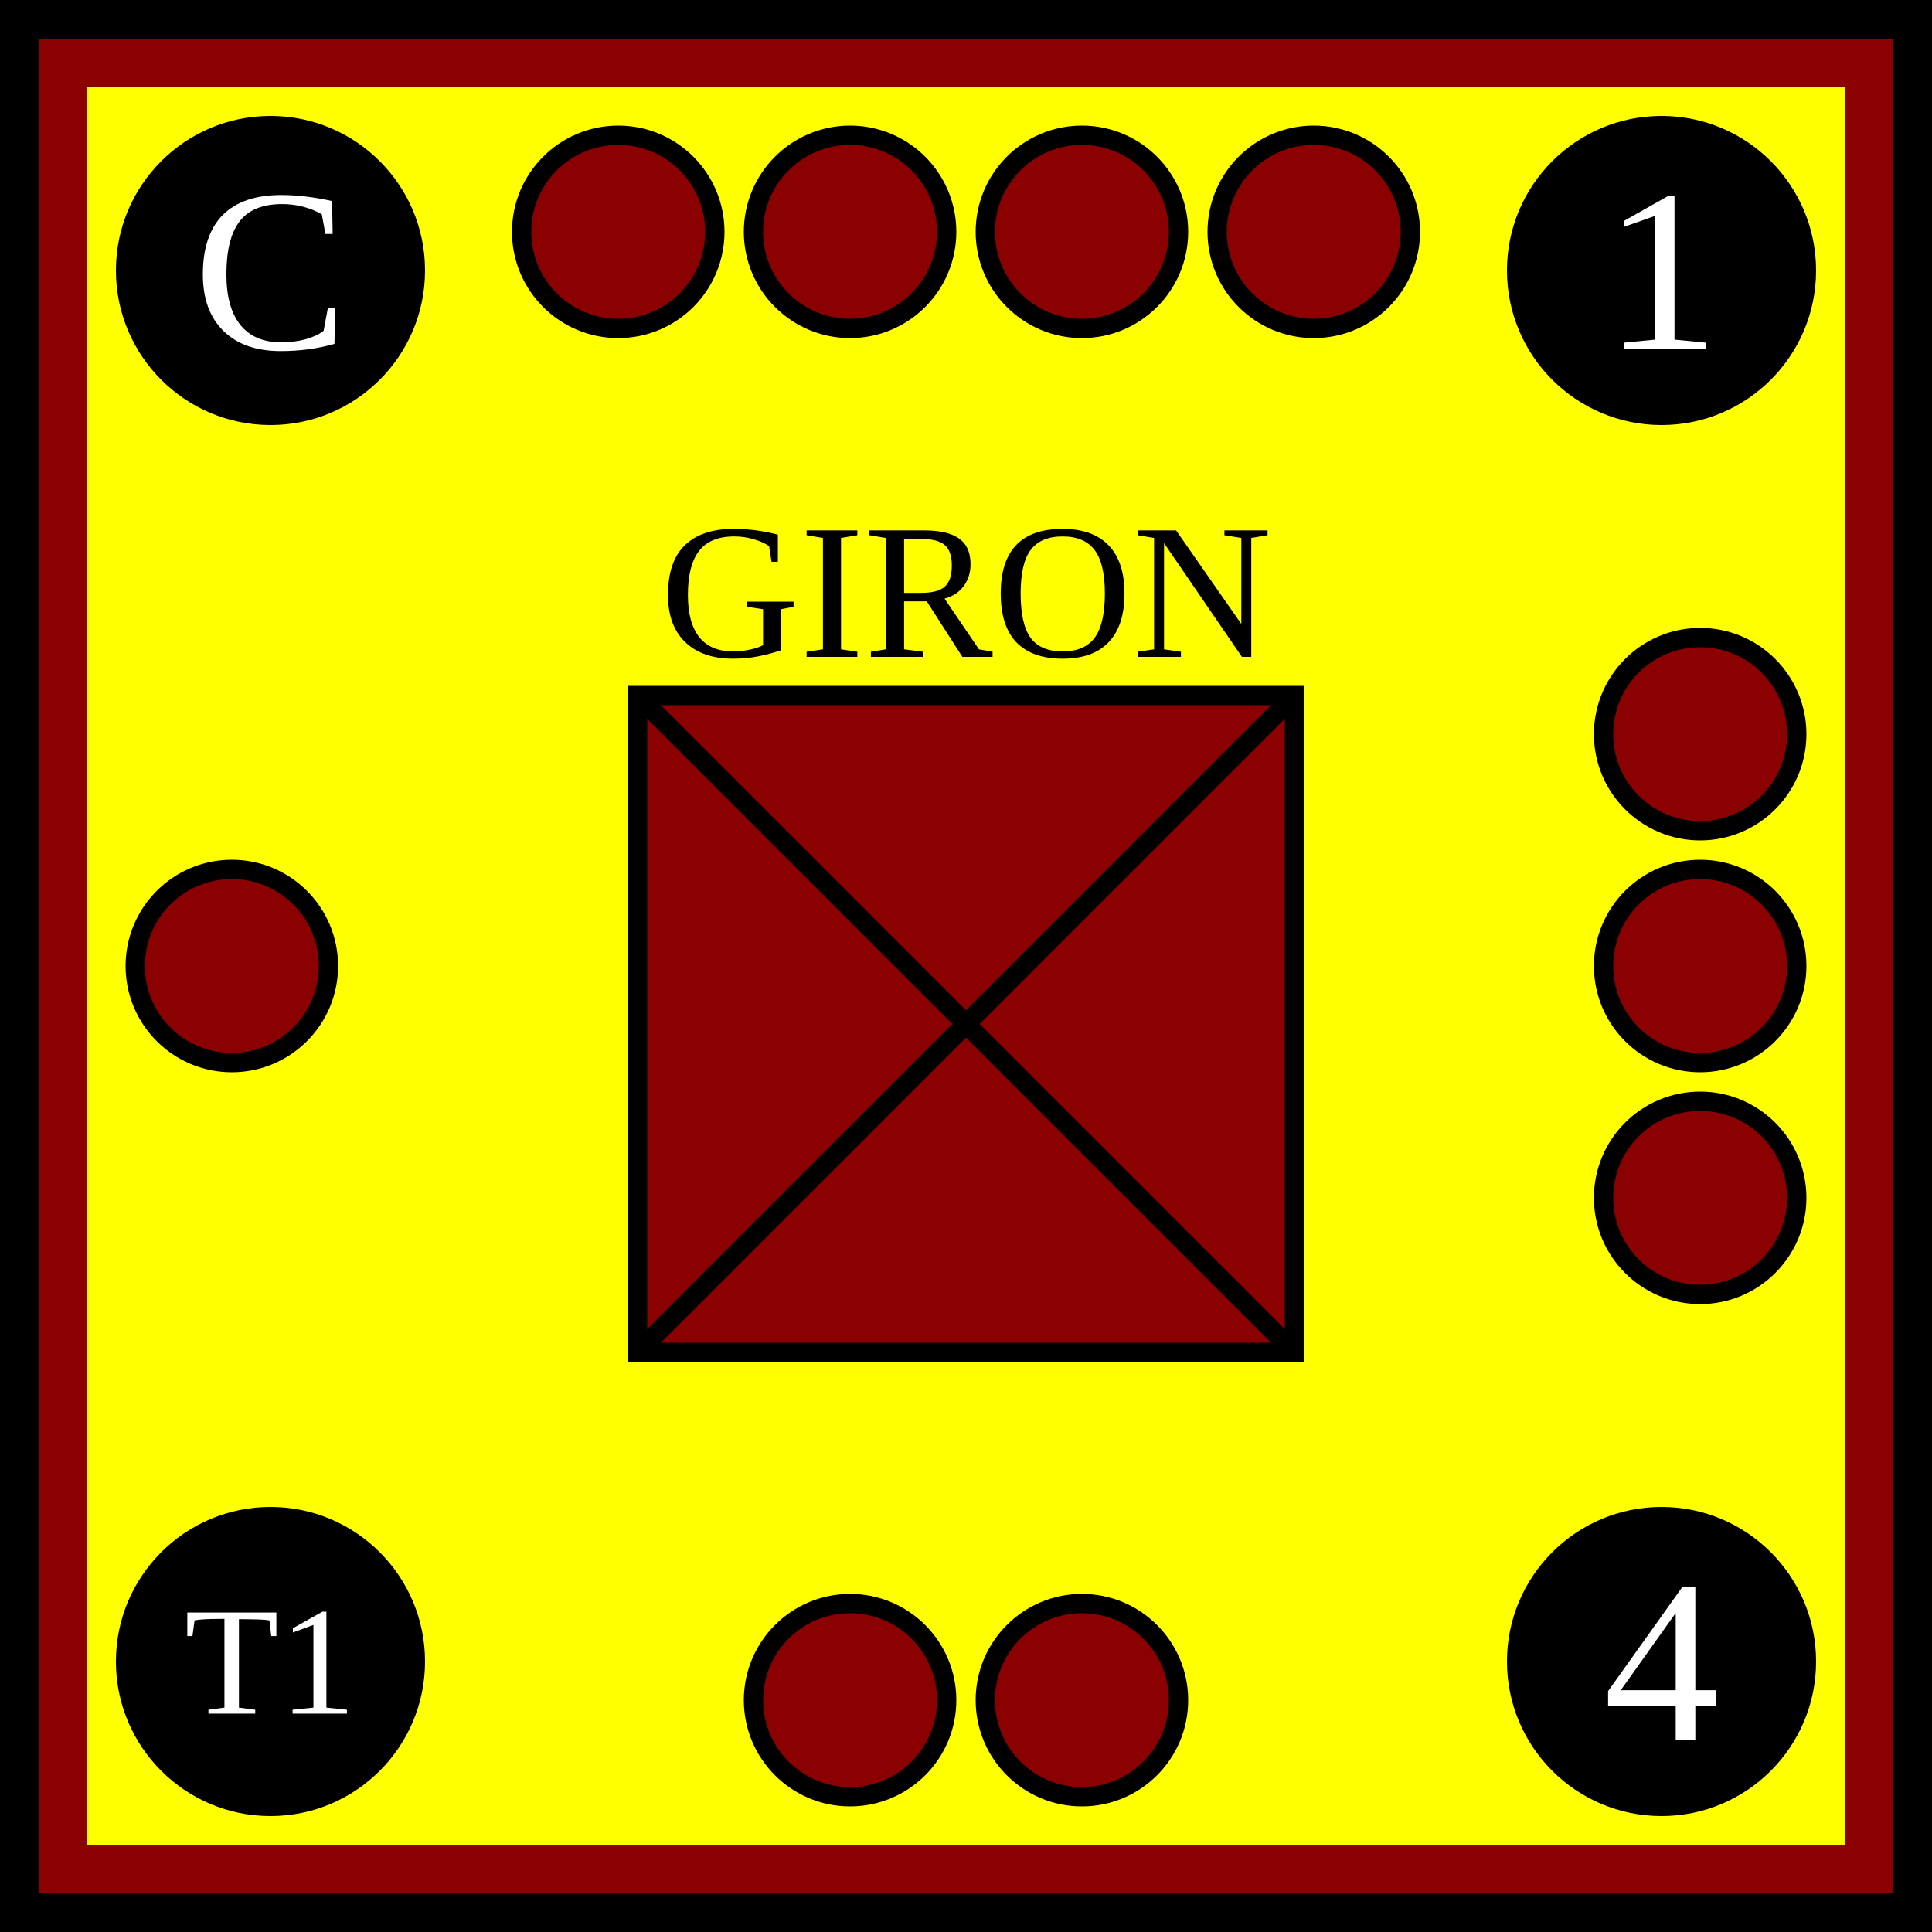
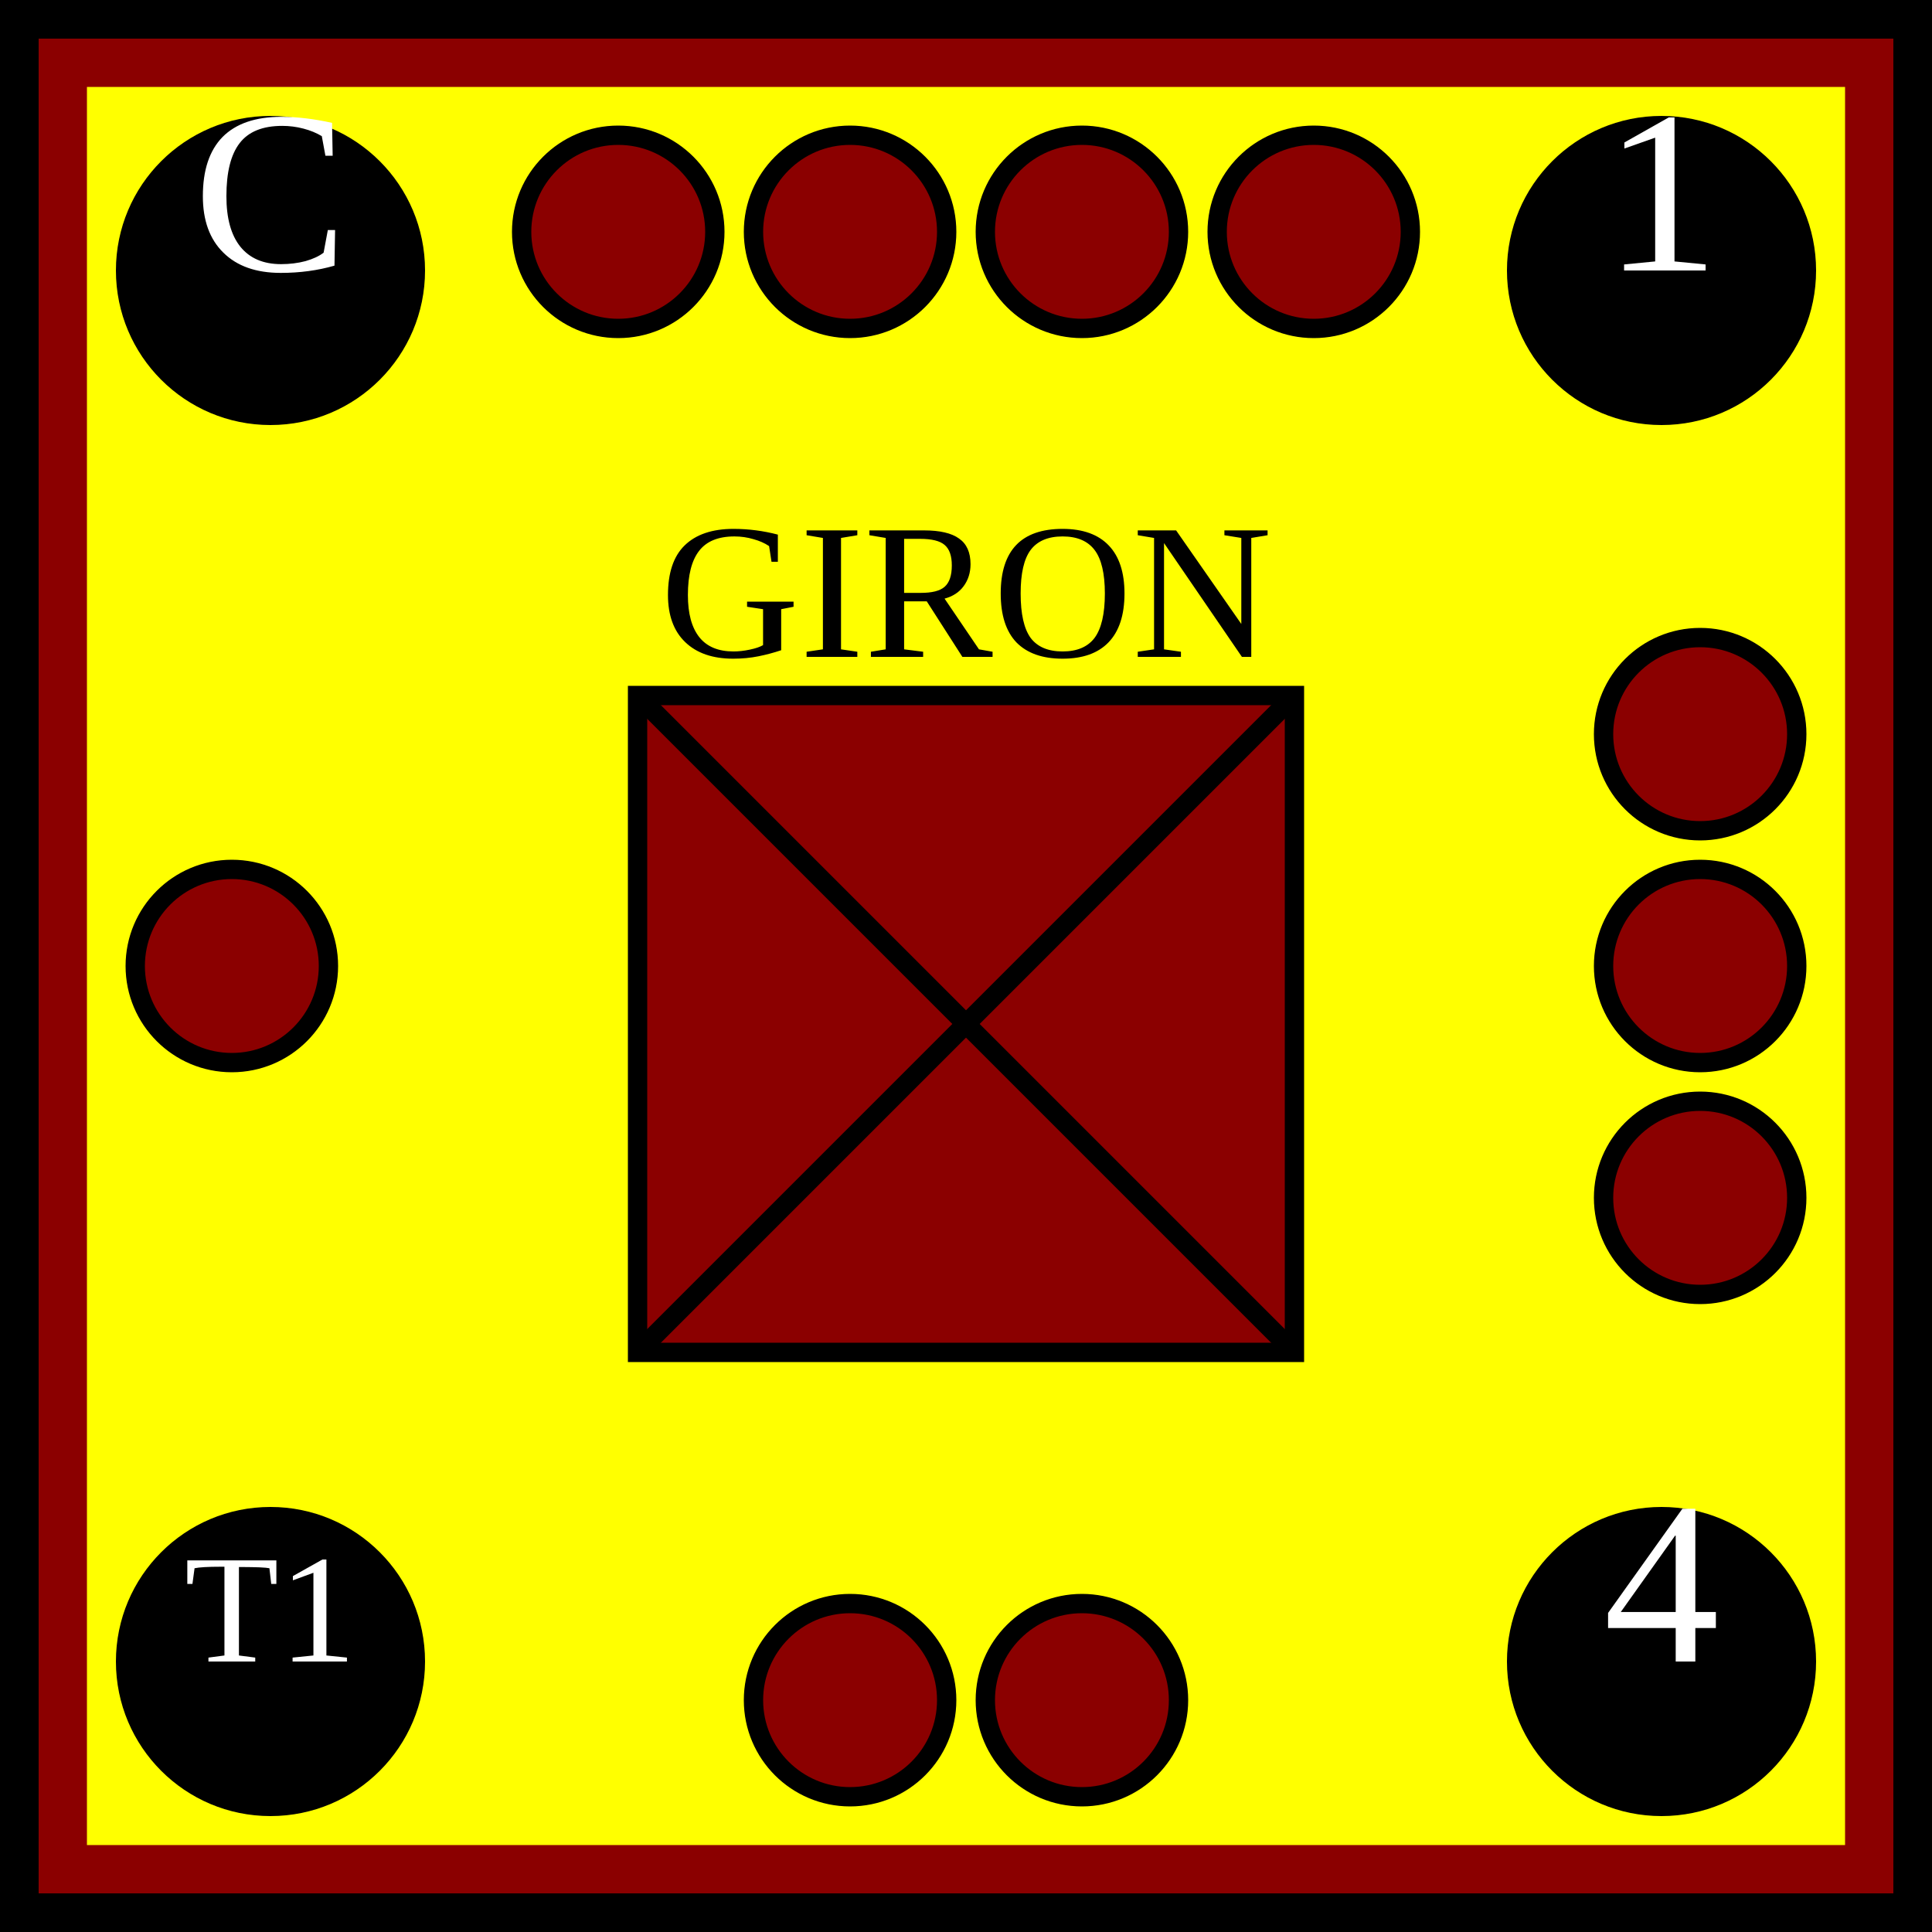
<svg xmlns="http://www.w3.org/2000/svg" xmlns:xlink="http://www.w3.org/1999/xlink" viewBox="0 0 100 100" width="100" height="100">
  <defs id="common">
    <rect id="background" width="100" height="100" fill="yellow" stroke="darkred" stroke-width="9" />
    <g id="border" stroke="black" stroke-width="2">
      <line x1="0" y1="1" x2="100" y2="1" />
      <line x1="1" y1="1" x2="1" y2="100" />
      <line x1="0" y1="99" x2="100" y2="99" />
      <line x1="99" y1="1" x2="99" y2="100" />
    </g>
    <clipPath id="block">
      <use xlink:href="#background" />
    </clipPath>
  </defs>
  <g id="unit">
    <use xlink:href="#background" clip-path="url(#block)" />
    <use xlink:href="#border" clip-path="url(#block)" />
    <g id="symbol" text-anchor="middle">
      <text x="50" y="34" font-size="10">GIRON</text>
      <rect x="33" y="36" width="34" height="34" fill="darkred" stroke="black" />
      <line x1="33" y1="36" x2="67" y2="70" stroke="black" />
      <line x1="33" y1="70" x2="67" y2="36" stroke="black" />
    </g>
-     <g id="attributes" text-anchor="middle" dominant-baseline="central" font-size="12" fill="black">
+     <g id="attributes" text-anchor="middle" font-size="12" fill="black">
      <g id="initiative">
        <circle cx="14" cy="14" r="8" />
        <text x="14" y="14" fill="white">C</text>
      </g>
      <g id="firepower">
        <circle cx="86" cy="14" r="8" />
        <text x="86" y="14" fill="white">1</text>
      </g>
      <g id="movement">
        <circle cx="86" cy="86" r="8" />
        <text x="86" y="86" fill="white">4</text>
      </g>
      <g id="arrival">
        <circle cx="14" cy="86" r="8" />
        <text x="14" y="86" font-size="8" fill="white">T1</text>
      </g>
    </g>
    <g id="pips" stroke="black" fill="darkred">
      <g id="strength4">
        <circle id="topleftouter" cx="32" cy="12" r="5" />
        <circle id="topleftinner" cx="44" cy="12" r="5" />
        <circle id="toprightinner" cx="56" cy="12" r="5" />
        <circle id="toprightouter" cx="68" cy="12" r="5" />
      </g>
      <g id="strength3">
        <circle id="righttop" cx="88" cy="38" r="5" />
        <circle id="rightcenter" cx="88" cy="50" r="5" />
        <circle id="rightbottom" cx="88" cy="62" r="5" />
      </g>
      <g id="strength2">
        <circle id="bottomleft" cx="44" cy="88" r="5" />
        <circle id="bottomright" cx="56" cy="88" r="5" />
      </g>
      <g id="strength1">
        <circle id="leftcenter" cx="12" cy="50" r="5" />
      </g>
    </g>
  </g>
</svg>
